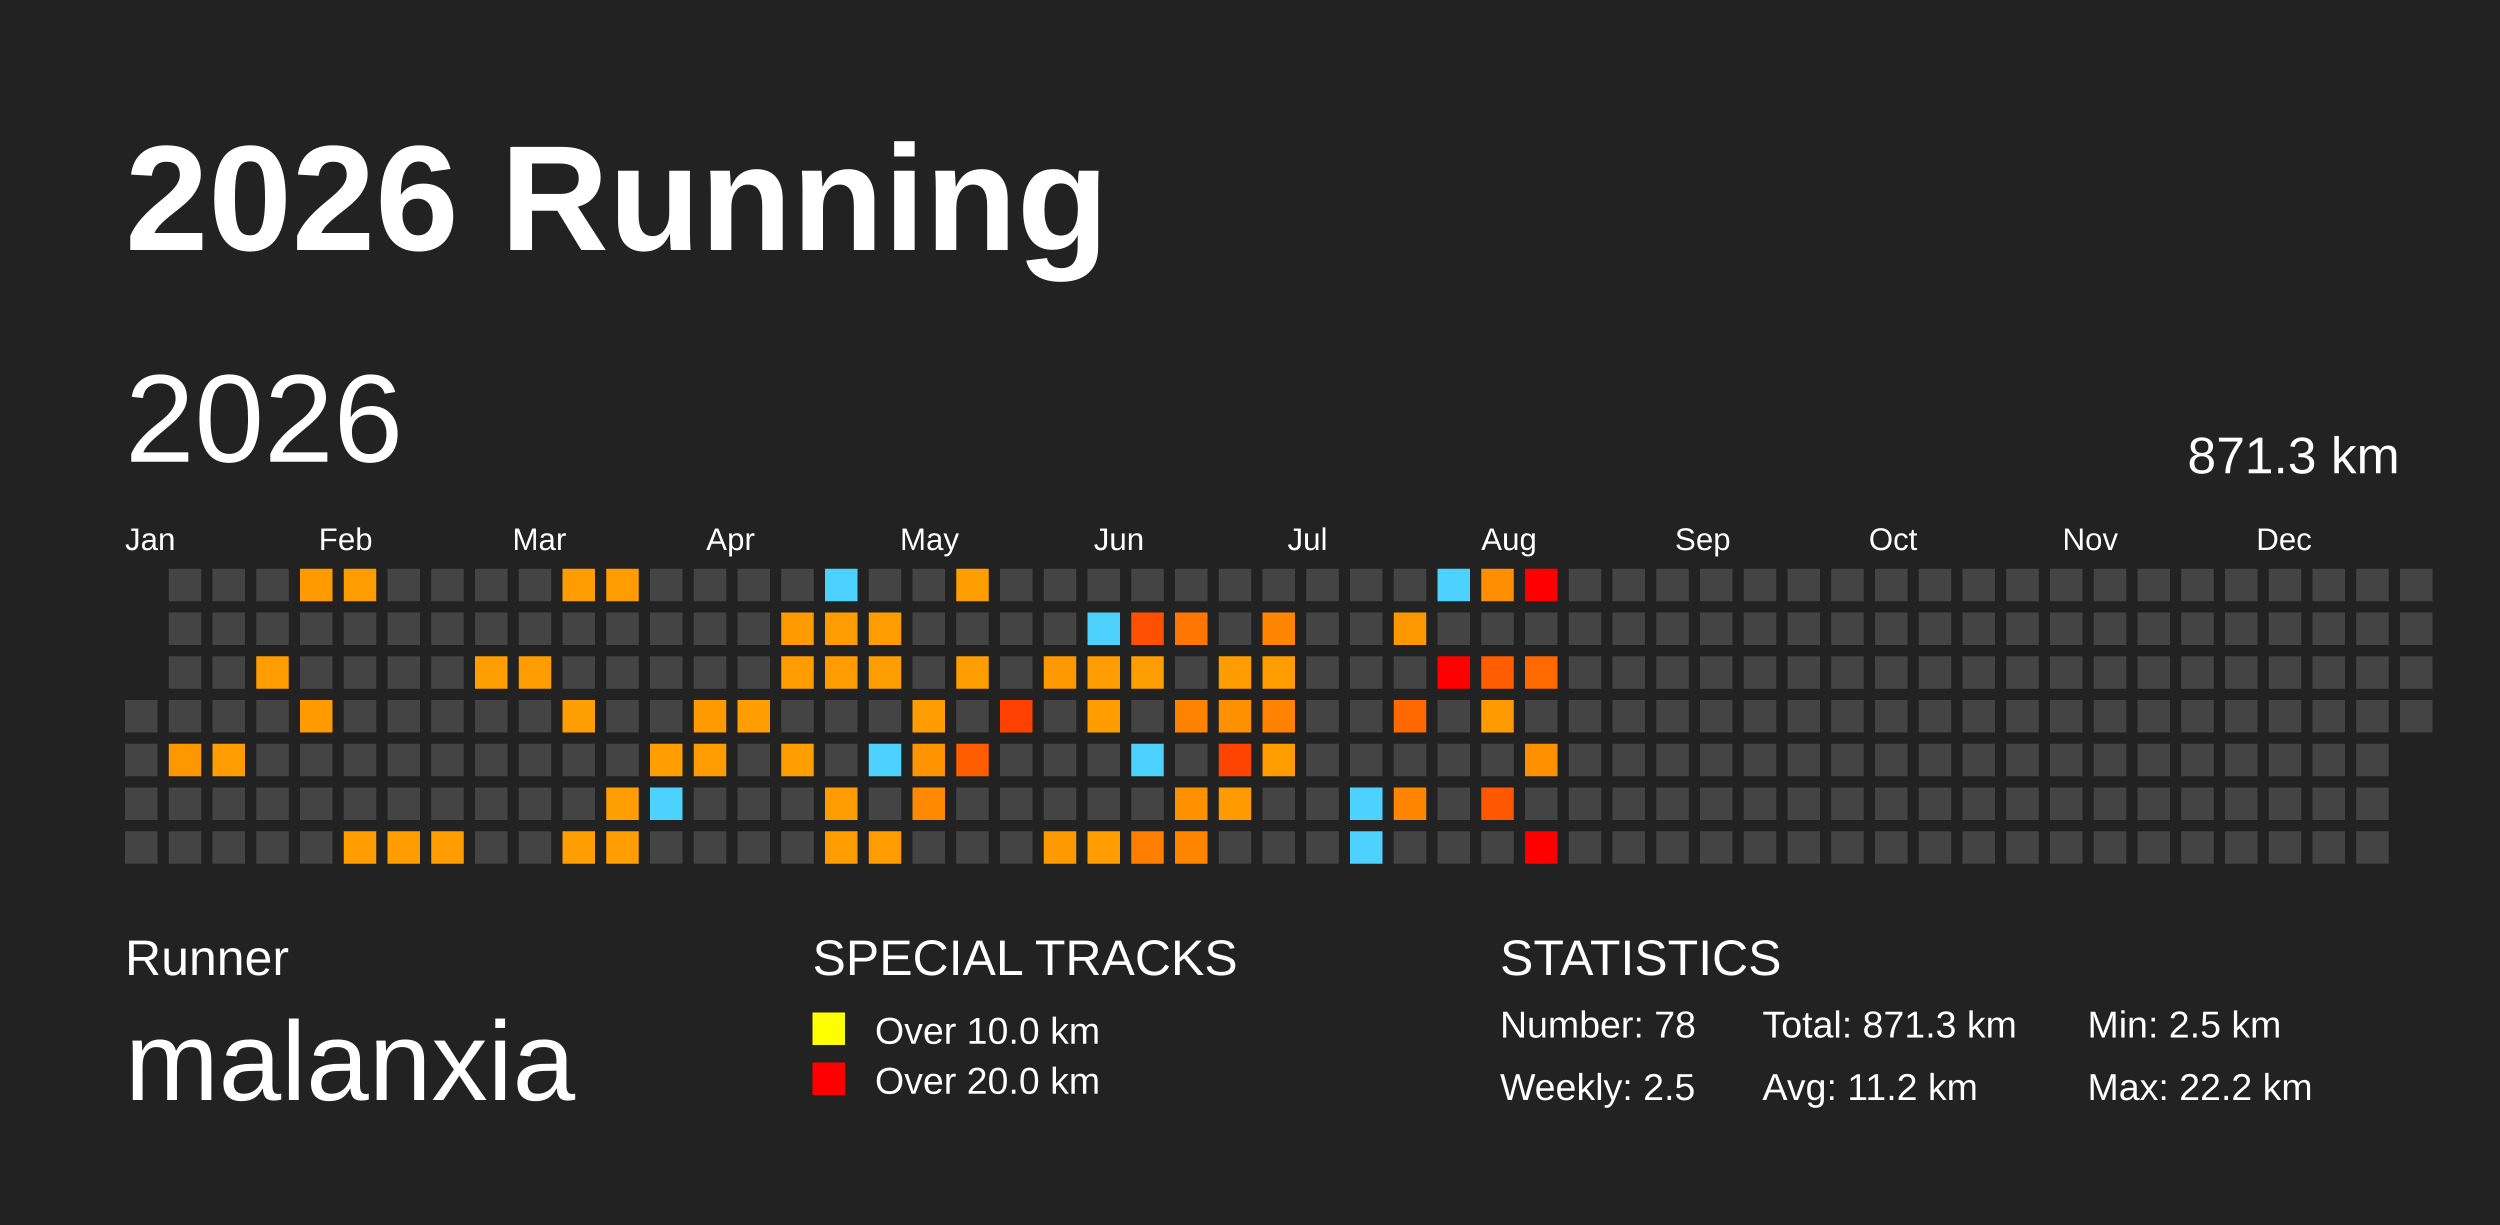
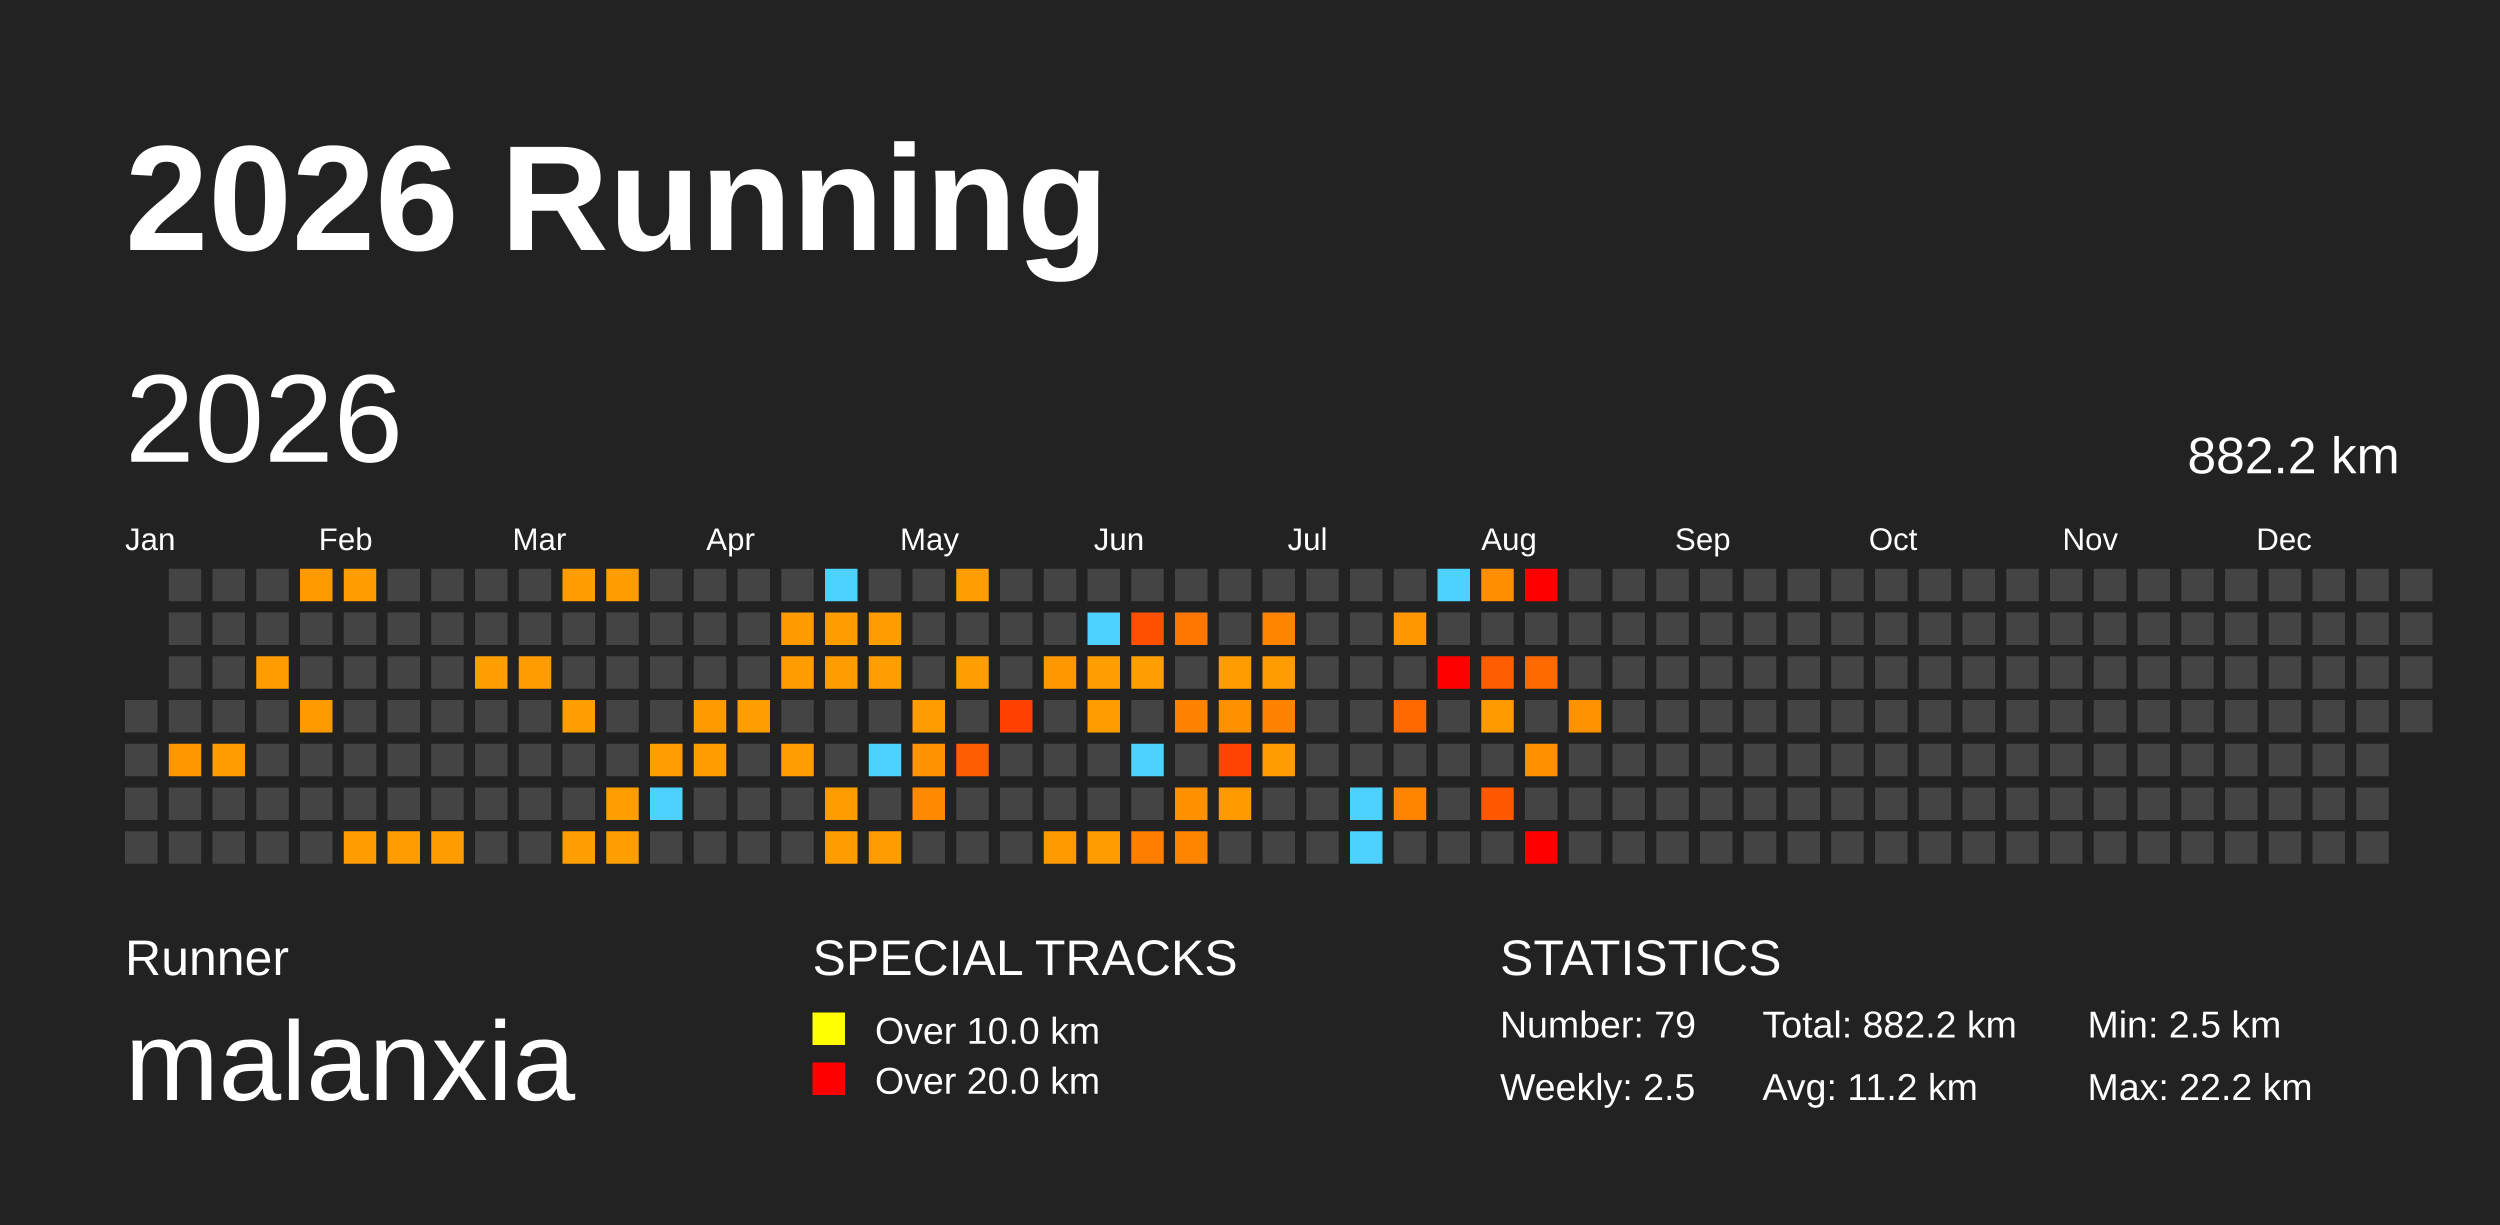
<svg xmlns="http://www.w3.org/2000/svg" baseProfile="full" height="98mm" version="1.1" viewBox="0,0,200,98" width="200mm">
  <defs />
  <rect fill="#222222" height="98" width="200" x="0" y="0" />
  <text fill="#FFFFFF" style="font-size:12px; font-family:Arial; font-weight:bold;" x="10" y="20">2026 Running</text>
  <text fill="#FFFFFF" style="font-size:4px; font-family:Arial" x="10" y="78">Runner</text>
  <text fill="#FFFFFF" style="font-size:9px; font-family:Arial" x="10" y="88">malanxia</text>
  <text fill="#FFFFFF" style="font-size:4px; font-family:Arial" x="65" y="78">SPECIAL TRACKS</text>
  <rect fill="yellow" height="2.6" width="2.6" x="65" y="81" />
  <text fill="#FFFFFF" style="font-size:3px; font-family:Arial" x="70" y="83.5">Over 10.0 km</text>
  <rect fill="red" height="2.6" width="2.6" x="65" y="85" />
  <text fill="#FFFFFF" style="font-size:3px; font-family:Arial" x="70" y="87.5">Over 20.0 km</text>
  <text fill="#FFFFFF" style="font-size:4px; font-family:Arial" x="120" y="78">STATISTICS</text>
-   <text fill="#FFFFFF" style="font-size:3px; font-family:Arial" x="120" y="83">Number: 78</text>
+   <text fill="#FFFFFF" style="font-size:3px; font-family:Arial" x="120" y="83">Number: 79</text>
  <text fill="#FFFFFF" style="font-size:3px; font-family:Arial" x="120" y="88">Weekly: 2.5</text>
-   <text fill="#FFFFFF" style="font-size:3px; font-family:Arial" x="141" y="83">Total: 871.3 km</text>
+   <text fill="#FFFFFF" style="font-size:3px; font-family:Arial" x="141" y="83">Total: 882.2 km</text>
  <text fill="#FFFFFF" style="font-size:3px; font-family:Arial" x="141" y="88">Avg: 11.2 km</text>
  <text fill="#FFFFFF" style="font-size:3px; font-family:Arial" x="167" y="83">Min: 2.5 km</text>
  <text fill="#FFFFFF" style="font-size:3px; font-family:Arial" x="167" y="88">Max: 22.2 km</text>
  <text dominant-baseline="hanging" fill="#FFFFFF" style="font-size:10.0px; font-family:Arial;" x="10" y="30">2026</text>
-   <text dominant-baseline="hanging" fill="#FFFFFF" style="font-size:4.125px; font-family:Arial;" x="175" y="35">871.3 km</text>
+   <text dominant-baseline="hanging" fill="#FFFFFF" style="font-size:4.125px; font-family:Arial;" x="175" y="35">882.2 km</text>
  <text fill="#FFFFFF" style="font-size:2.5px; font-family:Arial" x="10.0" y="44">Jan</text>
  <text fill="#FFFFFF" style="font-size:2.5px; font-family:Arial" x="25.5" y="44">Feb</text>
  <text fill="#FFFFFF" style="font-size:2.5px; font-family:Arial" x="41.0" y="44">Mar</text>
  <text fill="#FFFFFF" style="font-size:2.5px; font-family:Arial" x="56.5" y="44">Apr</text>
  <text fill="#FFFFFF" style="font-size:2.5px; font-family:Arial" x="72.0" y="44">May</text>
  <text fill="#FFFFFF" style="font-size:2.5px; font-family:Arial" x="87.5" y="44">Jun</text>
  <text fill="#FFFFFF" style="font-size:2.5px; font-family:Arial" x="103.0" y="44">Jul</text>
  <text fill="#FFFFFF" style="font-size:2.5px; font-family:Arial" x="118.5" y="44">Aug</text>
  <text fill="#FFFFFF" style="font-size:2.5px; font-family:Arial" x="134.0" y="44">Sep</text>
  <text fill="#FFFFFF" style="font-size:2.5px; font-family:Arial" x="149.5" y="44">Oct</text>
  <text fill="#FFFFFF" style="font-size:2.5px; font-family:Arial" x="165.0" y="44">Nov</text>
  <text fill="#FFFFFF" style="font-size:2.5px; font-family:Arial" x="180.5" y="44">Dec</text>
  <rect fill="#444444" height="2.6" width="2.6" x="10.0" y="56.0" />
  <rect fill="#444444" height="2.6" width="2.6" x="10.0" y="59.5" />
  <rect fill="#444444" height="2.6" width="2.6" x="10.0" y="63.0" />
  <rect fill="#444444" height="2.6" width="2.6" x="10.0" y="66.5" />
  <rect fill="#444444" height="2.6" width="2.6" x="13.5" y="45.5" />
  <rect fill="#444444" height="2.6" width="2.6" x="13.5" y="49.0" />
  <rect fill="#444444" height="2.6" width="2.6" x="13.5" y="52.5" />
  <rect fill="#444444" height="2.6" width="2.6" x="13.5" y="56.0" />
  <rect fill="#ff9800" height="2.6" width="2.6" x="13.5" y="59.5" />
  <rect fill="#444444" height="2.6" width="2.6" x="13.5" y="63.0" />
  <rect fill="#444444" height="2.6" width="2.6" x="13.5" y="66.5" />
  <rect fill="#444444" height="2.6" width="2.6" x="17.0" y="45.5" />
  <rect fill="#444444" height="2.6" width="2.6" x="17.0" y="49.0" />
  <rect fill="#444444" height="2.6" width="2.6" x="17.0" y="52.5" />
  <rect fill="#444444" height="2.6" width="2.6" x="17.0" y="56.0" />
  <rect fill="#ff9d00" height="2.6" width="2.6" x="17.0" y="59.5" />
  <rect fill="#444444" height="2.6" width="2.6" x="17.0" y="63.0" />
  <rect fill="#444444" height="2.6" width="2.6" x="17.0" y="66.5" />
  <rect fill="#444444" height="2.6" width="2.6" x="20.5" y="45.5" />
  <rect fill="#444444" height="2.6" width="2.6" x="20.5" y="49.0" />
  <rect fill="#ff9c00" height="2.6" width="2.6" x="20.5" y="52.5" />
  <rect fill="#444444" height="2.6" width="2.6" x="20.5" y="56.0" />
  <rect fill="#444444" height="2.6" width="2.6" x="20.5" y="59.5" />
  <rect fill="#444444" height="2.6" width="2.6" x="20.5" y="63.0" />
  <rect fill="#444444" height="2.6" width="2.6" x="20.5" y="66.5" />
  <rect fill="#ff9b00" height="2.6" width="2.6" x="24.0" y="45.5" />
  <rect fill="#444444" height="2.6" width="2.6" x="24.0" y="49.0" />
  <rect fill="#444444" height="2.6" width="2.6" x="24.0" y="52.5" />
  <rect fill="#ff9a00" height="2.6" width="2.6" x="24.0" y="56.0" />
  <rect fill="#444444" height="2.6" width="2.6" x="24.0" y="59.5" />
  <rect fill="#444444" height="2.6" width="2.6" x="24.0" y="63.0" />
  <rect fill="#444444" height="2.6" width="2.6" x="24.0" y="66.5" />
  <rect fill="#ff9d00" height="2.6" width="2.6" x="27.5" y="45.5" />
  <rect fill="#444444" height="2.6" width="2.6" x="27.5" y="49.0" />
  <rect fill="#444444" height="2.6" width="2.6" x="27.5" y="52.5" />
  <rect fill="#444444" height="2.6" width="2.6" x="27.5" y="56.0" />
  <rect fill="#444444" height="2.6" width="2.6" x="27.5" y="59.5" />
  <rect fill="#444444" height="2.6" width="2.6" x="27.5" y="63.0" />
  <rect fill="#ff9d00" height="2.6" width="2.6" x="27.5" y="66.5" />
  <rect fill="#444444" height="2.6" width="2.6" x="31.0" y="45.5" />
  <rect fill="#444444" height="2.6" width="2.6" x="31.0" y="49.0" />
  <rect fill="#444444" height="2.6" width="2.6" x="31.0" y="52.5" />
  <rect fill="#444444" height="2.6" width="2.6" x="31.0" y="56.0" />
  <rect fill="#444444" height="2.6" width="2.6" x="31.0" y="59.5" />
  <rect fill="#444444" height="2.6" width="2.6" x="31.0" y="63.0" />
  <rect fill="#ff9d00" height="2.6" width="2.6" x="31.0" y="66.5" />
  <rect fill="#444444" height="2.6" width="2.6" x="34.5" y="45.5" />
  <rect fill="#444444" height="2.6" width="2.6" x="34.5" y="49.0" />
  <rect fill="#444444" height="2.6" width="2.6" x="34.5" y="52.5" />
  <rect fill="#444444" height="2.6" width="2.6" x="34.5" y="56.0" />
  <rect fill="#444444" height="2.6" width="2.6" x="34.5" y="59.5" />
  <rect fill="#444444" height="2.6" width="2.6" x="34.5" y="63.0" />
  <rect fill="#ff9d00" height="2.6" width="2.6" x="34.5" y="66.5" />
  <rect fill="#444444" height="2.6" width="2.6" x="38.0" y="45.5" />
  <rect fill="#444444" height="2.6" width="2.6" x="38.0" y="49.0" />
  <rect fill="#ff9e00" height="2.6" width="2.6" x="38.0" y="52.5" />
  <rect fill="#444444" height="2.6" width="2.6" x="38.0" y="56.0" />
  <rect fill="#444444" height="2.6" width="2.6" x="38.0" y="59.5" />
  <rect fill="#444444" height="2.6" width="2.6" x="38.0" y="63.0" />
  <rect fill="#444444" height="2.6" width="2.6" x="38.0" y="66.5" />
  <rect fill="#444444" height="2.6" width="2.6" x="41.5" y="45.5" />
  <rect fill="#444444" height="2.6" width="2.6" x="41.5" y="49.0" />
  <rect fill="#ff9c00" height="2.6" width="2.6" x="41.5" y="52.5" />
  <rect fill="#444444" height="2.6" width="2.6" x="41.5" y="56.0" />
  <rect fill="#444444" height="2.6" width="2.6" x="41.5" y="59.5" />
  <rect fill="#444444" height="2.6" width="2.6" x="41.5" y="63.0" />
  <rect fill="#444444" height="2.6" width="2.6" x="41.5" y="66.5" />
  <rect fill="#ff9d00" height="2.6" width="2.6" x="45.0" y="45.5" />
  <rect fill="#444444" height="2.6" width="2.6" x="45.0" y="49.0" />
  <rect fill="#444444" height="2.6" width="2.6" x="45.0" y="52.5" />
  <rect fill="#ff9e00" height="2.6" width="2.6" x="45.0" y="56.0" />
  <rect fill="#444444" height="2.6" width="2.6" x="45.0" y="59.5" />
  <rect fill="#444444" height="2.6" width="2.6" x="45.0" y="63.0" />
  <rect fill="#ff9e00" height="2.6" width="2.6" x="45.0" y="66.5" />
  <rect fill="#ff9d00" height="2.6" width="2.6" x="48.5" y="45.5" />
  <rect fill="#444444" height="2.6" width="2.6" x="48.5" y="49.0" />
  <rect fill="#444444" height="2.6" width="2.6" x="48.5" y="52.5" />
  <rect fill="#444444" height="2.6" width="2.6" x="48.5" y="56.0" />
  <rect fill="#444444" height="2.6" width="2.6" x="48.5" y="59.5" />
  <rect fill="#ff9e00" height="2.6" width="2.6" x="48.5" y="63.0" />
  <rect fill="#ff9e00" height="2.6" width="2.6" x="48.5" y="66.5" />
  <rect fill="#444444" height="2.6" width="2.6" x="52.0" y="45.5" />
  <rect fill="#444444" height="2.6" width="2.6" x="52.0" y="49.0" />
  <rect fill="#444444" height="2.6" width="2.6" x="52.0" y="52.5" />
  <rect fill="#444444" height="2.6" width="2.6" x="52.0" y="56.0" />
  <rect fill="#ff9e00" height="2.6" width="2.6" x="52.0" y="59.5" />
  <rect fill="#4dd2ff" height="2.6" width="2.6" x="52.0" y="63.0" />
  <rect fill="#444444" height="2.6" width="2.6" x="52.0" y="66.5" />
  <rect fill="#444444" height="2.6" width="2.6" x="55.5" y="45.5" />
  <rect fill="#444444" height="2.6" width="2.6" x="55.5" y="49.0" />
  <rect fill="#444444" height="2.6" width="2.6" x="55.5" y="52.5" />
  <rect fill="#ff9a00" height="2.6" width="2.6" x="55.5" y="56.0" />
  <rect fill="#ff9d00" height="2.6" width="2.6" x="55.5" y="59.5" />
  <rect fill="#444444" height="2.6" width="2.6" x="55.5" y="63.0" />
  <rect fill="#444444" height="2.6" width="2.6" x="55.5" y="66.5" />
  <rect fill="#444444" height="2.6" width="2.6" x="59.0" y="45.5" />
  <rect fill="#444444" height="2.6" width="2.6" x="59.0" y="49.0" />
  <rect fill="#444444" height="2.6" width="2.6" x="59.0" y="52.5" />
  <rect fill="#ff9e00" height="2.6" width="2.6" x="59.0" y="56.0" />
  <rect fill="#444444" height="2.6" width="2.6" x="59.0" y="59.5" />
  <rect fill="#444444" height="2.6" width="2.6" x="59.0" y="63.0" />
  <rect fill="#444444" height="2.6" width="2.6" x="59.0" y="66.5" />
  <rect fill="#444444" height="2.6" width="2.6" x="62.5" y="45.5" />
  <rect fill="#ff9a00" height="2.6" width="2.6" x="62.5" y="49.0" />
  <rect fill="#ff9d00" height="2.6" width="2.6" x="62.5" y="52.5" />
  <rect fill="#444444" height="2.6" width="2.6" x="62.5" y="56.0" />
  <rect fill="#ff9e00" height="2.6" width="2.6" x="62.5" y="59.5" />
  <rect fill="#444444" height="2.6" width="2.6" x="62.5" y="63.0" />
  <rect fill="#444444" height="2.6" width="2.6" x="62.5" y="66.5" />
  <rect fill="#4dd2ff" height="2.6" width="2.6" x="66.0" y="45.5" />
  <rect fill="#ff9d00" height="2.6" width="2.6" x="66.0" y="49.0" />
  <rect fill="#ff9d00" height="2.6" width="2.6" x="66.0" y="52.5" />
  <rect fill="#444444" height="2.6" width="2.6" x="66.0" y="56.0" />
  <rect fill="#444444" height="2.6" width="2.6" x="66.0" y="59.5" />
  <rect fill="#ff9d00" height="2.6" width="2.6" x="66.0" y="63.0" />
  <rect fill="#ff9d00" height="2.6" width="2.6" x="66.0" y="66.5" />
  <rect fill="#444444" height="2.6" width="2.6" x="69.5" y="45.5" />
  <rect fill="#ff9d00" height="2.6" width="2.6" x="69.5" y="49.0" />
  <rect fill="#ff9e00" height="2.6" width="2.6" x="69.5" y="52.5" />
  <rect fill="#444444" height="2.6" width="2.6" x="69.5" y="56.0" />
  <rect fill="#4dd2ff" height="2.6" width="2.6" x="69.5" y="59.5" />
  <rect fill="#444444" height="2.6" width="2.6" x="69.5" y="63.0" />
  <rect fill="#ff9d00" height="2.6" width="2.6" x="69.5" y="66.5" />
  <rect fill="#444444" height="2.6" width="2.6" x="73.0" y="45.5" />
  <rect fill="#444444" height="2.6" width="2.6" x="73.0" y="49.0" />
  <rect fill="#444444" height="2.6" width="2.6" x="73.0" y="52.5" />
  <rect fill="#ff9c00" height="2.6" width="2.6" x="73.0" y="56.0" />
  <rect fill="#ff9300" height="2.6" width="2.6" x="73.0" y="59.5" />
  <rect fill="#ff8900" height="2.6" width="2.6" x="73.0" y="63.0" />
  <rect fill="#444444" height="2.6" width="2.6" x="73.0" y="66.5" />
  <rect fill="#ff9e00" height="2.6" width="2.6" x="76.5" y="45.5" />
  <rect fill="#444444" height="2.6" width="2.6" x="76.5" y="49.0" />
  <rect fill="#ff9e00" height="2.6" width="2.6" x="76.5" y="52.5" />
  <rect fill="#444444" height="2.6" width="2.6" x="76.5" y="56.0" />
  <rect fill="#ff5d00" height="2.6" width="2.6" x="76.5" y="59.5" />
  <rect fill="#444444" height="2.6" width="2.6" x="76.5" y="63.0" />
  <rect fill="#444444" height="2.6" width="2.6" x="76.5" y="66.5" />
  <rect fill="#444444" height="2.6" width="2.6" x="80.0" y="45.5" />
  <rect fill="#444444" height="2.6" width="2.6" x="80.0" y="49.0" />
  <rect fill="#444444" height="2.6" width="2.6" x="80.0" y="52.5" />
  <rect fill="#ff4100" height="2.6" width="2.6" x="80.0" y="56.0" />
  <rect fill="#444444" height="2.6" width="2.6" x="80.0" y="59.5" />
  <rect fill="#444444" height="2.6" width="2.6" x="80.0" y="63.0" />
  <rect fill="#444444" height="2.6" width="2.6" x="80.0" y="66.5" />
  <rect fill="#444444" height="2.6" width="2.6" x="83.5" y="45.5" />
  <rect fill="#444444" height="2.6" width="2.6" x="83.5" y="49.0" />
  <rect fill="#ff9800" height="2.6" width="2.6" x="83.5" y="52.5" />
  <rect fill="#444444" height="2.6" width="2.6" x="83.5" y="56.0" />
  <rect fill="#444444" height="2.6" width="2.6" x="83.5" y="59.5" />
  <rect fill="#444444" height="2.6" width="2.6" x="83.5" y="63.0" />
  <rect fill="#ff9900" height="2.6" width="2.6" x="83.5" y="66.5" />
  <rect fill="#444444" height="2.6" width="2.6" x="87.0" y="45.5" />
  <rect fill="#4dd2ff" height="2.6" width="2.6" x="87.0" y="49.0" />
  <rect fill="#ff9e00" height="2.6" width="2.6" x="87.0" y="52.5" />
  <rect fill="#ff9d00" height="2.6" width="2.6" x="87.0" y="56.0" />
  <rect fill="#444444" height="2.6" width="2.6" x="87.0" y="59.5" />
  <rect fill="#444444" height="2.6" width="2.6" x="87.0" y="63.0" />
  <rect fill="#ff9d00" height="2.6" width="2.6" x="87.0" y="66.5" />
  <rect fill="#444444" height="2.6" width="2.6" x="90.5" y="45.5" />
  <rect fill="#ff4f00" height="2.6" width="2.6" x="90.5" y="49.0" />
  <rect fill="#ff9e00" height="2.6" width="2.6" x="90.5" y="52.5" />
  <rect fill="#444444" height="2.6" width="2.6" x="90.5" y="56.0" />
  <rect fill="#4dd2ff" height="2.6" width="2.6" x="90.5" y="59.5" />
  <rect fill="#444444" height="2.6" width="2.6" x="90.5" y="63.0" />
  <rect fill="#ff7e00" height="2.6" width="2.6" x="90.5" y="66.5" />
  <rect fill="#444444" height="2.6" width="2.6" x="94.0" y="45.5" />
  <rect fill="#ff7700" height="2.6" width="2.6" x="94.0" y="49.0" />
  <rect fill="#444444" height="2.6" width="2.6" x="94.0" y="52.5" />
  <rect fill="#ff8300" height="2.6" width="2.6" x="94.0" y="56.0" />
  <rect fill="#444444" height="2.6" width="2.6" x="94.0" y="59.5" />
  <rect fill="#ff9000" height="2.6" width="2.6" x="94.0" y="63.0" />
  <rect fill="#ff8400" height="2.6" width="2.6" x="94.0" y="66.5" />
  <rect fill="#444444" height="2.6" width="2.6" x="97.5" y="45.5" />
  <rect fill="#444444" height="2.6" width="2.6" x="97.5" y="49.0" />
  <rect fill="#ff9d00" height="2.6" width="2.6" x="97.5" y="52.5" />
  <rect fill="#ff9100" height="2.6" width="2.6" x="97.5" y="56.0" />
  <rect fill="#ff4300" height="2.6" width="2.6" x="97.5" y="59.5" />
  <rect fill="#ff9b00" height="2.6" width="2.6" x="97.5" y="63.0" />
  <rect fill="#444444" height="2.6" width="2.6" x="97.5" y="66.5" />
  <rect fill="#444444" height="2.6" width="2.6" x="101.0" y="45.5" />
  <rect fill="#ff8400" height="2.6" width="2.6" x="101.0" y="49.0" />
  <rect fill="#ff9d00" height="2.6" width="2.6" x="101.0" y="52.5" />
  <rect fill="#ff8300" height="2.6" width="2.6" x="101.0" y="56.0" />
  <rect fill="#ff9d00" height="2.6" width="2.6" x="101.0" y="59.5" />
  <rect fill="#444444" height="2.6" width="2.6" x="101.0" y="63.0" />
  <rect fill="#444444" height="2.6" width="2.6" x="101.0" y="66.5" />
  <rect fill="#444444" height="2.6" width="2.6" x="104.5" y="45.5" />
  <rect fill="#444444" height="2.6" width="2.6" x="104.5" y="49.0" />
  <rect fill="#444444" height="2.6" width="2.6" x="104.5" y="52.5" />
  <rect fill="#444444" height="2.6" width="2.6" x="104.5" y="56.0" />
  <rect fill="#444444" height="2.6" width="2.6" x="104.5" y="59.5" />
  <rect fill="#444444" height="2.6" width="2.6" x="104.5" y="63.0" />
  <rect fill="#444444" height="2.6" width="2.6" x="104.5" y="66.5" />
  <rect fill="#444444" height="2.6" width="2.6" x="108.0" y="45.5" />
  <rect fill="#444444" height="2.6" width="2.6" x="108.0" y="49.0" />
  <rect fill="#444444" height="2.6" width="2.6" x="108.0" y="52.5" />
  <rect fill="#444444" height="2.6" width="2.6" x="108.0" y="56.0" />
  <rect fill="#444444" height="2.6" width="2.6" x="108.0" y="59.5" />
  <rect fill="#4dd2ff" height="2.6" width="2.6" x="108.0" y="63.0" />
  <rect fill="#4dd2ff" height="2.6" width="2.6" x="108.0" y="66.5" />
  <rect fill="#444444" height="2.6" width="2.6" x="111.5" y="45.5" />
  <rect fill="#ff9700" height="2.6" width="2.6" x="111.5" y="49.0" />
  <rect fill="#444444" height="2.6" width="2.6" x="111.5" y="52.5" />
  <rect fill="#ff6900" height="2.6" width="2.6" x="111.5" y="56.0" />
  <rect fill="#444444" height="2.6" width="2.6" x="111.5" y="59.5" />
  <rect fill="#ff8400" height="2.6" width="2.6" x="111.5" y="63.0" />
  <rect fill="#444444" height="2.6" width="2.6" x="111.5" y="66.5" />
  <rect fill="#4dd2ff" height="2.6" width="2.6" x="115.0" y="45.5" />
  <rect fill="#444444" height="2.6" width="2.6" x="115.0" y="49.0" />
  <rect fill="red" height="2.6" width="2.6" x="115.0" y="52.5" />
  <rect fill="#444444" height="2.6" width="2.6" x="115.0" y="56.0" />
  <rect fill="#444444" height="2.6" width="2.6" x="115.0" y="59.5" />
  <rect fill="#444444" height="2.6" width="2.6" x="115.0" y="63.0" />
  <rect fill="#444444" height="2.6" width="2.6" x="115.0" y="66.5" />
  <rect fill="#ff8e00" height="2.6" width="2.6" x="118.5" y="45.5" />
  <rect fill="#444444" height="2.6" width="2.6" x="118.5" y="49.0" />
  <rect fill="#ff5d00" height="2.6" width="2.6" x="118.5" y="52.5" />
  <rect fill="#ff9b00" height="2.6" width="2.6" x="118.5" y="56.0" />
  <rect fill="#444444" height="2.6" width="2.6" x="118.5" y="59.5" />
  <rect fill="#ff5800" height="2.6" width="2.6" x="118.5" y="63.0" />
  <rect fill="#444444" height="2.6" width="2.6" x="118.5" y="66.5" />
  <rect fill="red" height="2.6" width="2.6" x="122.0" y="45.5" />
  <rect fill="#444444" height="2.6" width="2.6" x="122.0" y="49.0" />
  <rect fill="#ff6a00" height="2.6" width="2.6" x="122.0" y="52.5" />
  <rect fill="#444444" height="2.6" width="2.6" x="122.0" y="56.0" />
  <rect fill="#ff9100" height="2.6" width="2.6" x="122.0" y="59.5" />
  <rect fill="#444444" height="2.6" width="2.6" x="122.0" y="63.0" />
  <rect fill="red" height="2.6" width="2.6" x="122.0" y="66.5" />
  <rect fill="#444444" height="2.6" width="2.6" x="125.5" y="45.5" />
  <rect fill="#444444" height="2.6" width="2.6" x="125.5" y="49.0" />
  <rect fill="#444444" height="2.6" width="2.6" x="125.5" y="52.5" />
-   <rect fill="#444444" height="2.6" width="2.6" x="125.5" y="56.0" />
+   <rect fill="#ff9200" height="2.6" width="2.6" x="125.5" y="56.0" />
  <rect fill="#444444" height="2.6" width="2.6" x="125.5" y="59.5" />
  <rect fill="#444444" height="2.6" width="2.6" x="125.5" y="63.0" />
  <rect fill="#444444" height="2.6" width="2.6" x="125.5" y="66.5" />
  <rect fill="#444444" height="2.6" width="2.6" x="129.0" y="45.5" />
  <rect fill="#444444" height="2.6" width="2.6" x="129.0" y="49.0" />
  <rect fill="#444444" height="2.6" width="2.6" x="129.0" y="52.5" />
  <rect fill="#444444" height="2.6" width="2.6" x="129.0" y="56.0" />
  <rect fill="#444444" height="2.6" width="2.6" x="129.0" y="59.5" />
  <rect fill="#444444" height="2.6" width="2.6" x="129.0" y="63.0" />
  <rect fill="#444444" height="2.6" width="2.6" x="129.0" y="66.5" />
  <rect fill="#444444" height="2.6" width="2.6" x="132.5" y="45.5" />
  <rect fill="#444444" height="2.6" width="2.6" x="132.5" y="49.0" />
  <rect fill="#444444" height="2.6" width="2.6" x="132.5" y="52.5" />
  <rect fill="#444444" height="2.6" width="2.6" x="132.5" y="56.0" />
  <rect fill="#444444" height="2.6" width="2.6" x="132.5" y="59.5" />
  <rect fill="#444444" height="2.6" width="2.6" x="132.5" y="63.0" />
  <rect fill="#444444" height="2.6" width="2.6" x="132.5" y="66.5" />
  <rect fill="#444444" height="2.6" width="2.6" x="136.0" y="45.5" />
  <rect fill="#444444" height="2.6" width="2.6" x="136.0" y="49.0" />
  <rect fill="#444444" height="2.6" width="2.6" x="136.0" y="52.5" />
  <rect fill="#444444" height="2.6" width="2.6" x="136.0" y="56.0" />
  <rect fill="#444444" height="2.6" width="2.6" x="136.0" y="59.5" />
  <rect fill="#444444" height="2.6" width="2.6" x="136.0" y="63.0" />
  <rect fill="#444444" height="2.6" width="2.6" x="136.0" y="66.5" />
  <rect fill="#444444" height="2.6" width="2.6" x="139.5" y="45.5" />
  <rect fill="#444444" height="2.6" width="2.6" x="139.5" y="49.0" />
  <rect fill="#444444" height="2.6" width="2.6" x="139.5" y="52.5" />
  <rect fill="#444444" height="2.6" width="2.6" x="139.5" y="56.0" />
  <rect fill="#444444" height="2.6" width="2.6" x="139.5" y="59.5" />
  <rect fill="#444444" height="2.6" width="2.6" x="139.5" y="63.0" />
  <rect fill="#444444" height="2.6" width="2.6" x="139.5" y="66.5" />
  <rect fill="#444444" height="2.6" width="2.6" x="143.0" y="45.5" />
  <rect fill="#444444" height="2.6" width="2.6" x="143.0" y="49.0" />
  <rect fill="#444444" height="2.6" width="2.6" x="143.0" y="52.5" />
  <rect fill="#444444" height="2.6" width="2.6" x="143.0" y="56.0" />
  <rect fill="#444444" height="2.6" width="2.6" x="143.0" y="59.5" />
  <rect fill="#444444" height="2.6" width="2.6" x="143.0" y="63.0" />
  <rect fill="#444444" height="2.6" width="2.6" x="143.0" y="66.5" />
  <rect fill="#444444" height="2.6" width="2.6" x="146.5" y="45.5" />
  <rect fill="#444444" height="2.6" width="2.6" x="146.5" y="49.0" />
  <rect fill="#444444" height="2.6" width="2.6" x="146.5" y="52.5" />
  <rect fill="#444444" height="2.6" width="2.6" x="146.5" y="56.0" />
  <rect fill="#444444" height="2.6" width="2.6" x="146.5" y="59.5" />
  <rect fill="#444444" height="2.6" width="2.6" x="146.5" y="63.0" />
  <rect fill="#444444" height="2.6" width="2.6" x="146.5" y="66.5" />
  <rect fill="#444444" height="2.6" width="2.6" x="150.0" y="45.5" />
  <rect fill="#444444" height="2.6" width="2.6" x="150.0" y="49.0" />
  <rect fill="#444444" height="2.6" width="2.6" x="150.0" y="52.5" />
  <rect fill="#444444" height="2.6" width="2.6" x="150.0" y="56.0" />
  <rect fill="#444444" height="2.6" width="2.6" x="150.0" y="59.5" />
  <rect fill="#444444" height="2.6" width="2.6" x="150.0" y="63.0" />
  <rect fill="#444444" height="2.6" width="2.6" x="150.0" y="66.5" />
  <rect fill="#444444" height="2.6" width="2.6" x="153.5" y="45.5" />
  <rect fill="#444444" height="2.6" width="2.6" x="153.5" y="49.0" />
  <rect fill="#444444" height="2.6" width="2.6" x="153.5" y="52.5" />
  <rect fill="#444444" height="2.6" width="2.6" x="153.5" y="56.0" />
  <rect fill="#444444" height="2.6" width="2.6" x="153.5" y="59.5" />
  <rect fill="#444444" height="2.6" width="2.6" x="153.5" y="63.0" />
  <rect fill="#444444" height="2.6" width="2.6" x="153.5" y="66.5" />
  <rect fill="#444444" height="2.6" width="2.6" x="157.0" y="45.5" />
  <rect fill="#444444" height="2.6" width="2.6" x="157.0" y="49.0" />
  <rect fill="#444444" height="2.6" width="2.6" x="157.0" y="52.5" />
  <rect fill="#444444" height="2.6" width="2.6" x="157.0" y="56.0" />
  <rect fill="#444444" height="2.6" width="2.6" x="157.0" y="59.5" />
  <rect fill="#444444" height="2.6" width="2.6" x="157.0" y="63.0" />
  <rect fill="#444444" height="2.6" width="2.6" x="157.0" y="66.5" />
  <rect fill="#444444" height="2.6" width="2.6" x="160.5" y="45.5" />
  <rect fill="#444444" height="2.6" width="2.6" x="160.5" y="49.0" />
  <rect fill="#444444" height="2.6" width="2.6" x="160.5" y="52.5" />
  <rect fill="#444444" height="2.6" width="2.6" x="160.5" y="56.0" />
  <rect fill="#444444" height="2.6" width="2.6" x="160.5" y="59.5" />
  <rect fill="#444444" height="2.6" width="2.6" x="160.5" y="63.0" />
  <rect fill="#444444" height="2.6" width="2.6" x="160.5" y="66.5" />
  <rect fill="#444444" height="2.6" width="2.6" x="164.0" y="45.5" />
  <rect fill="#444444" height="2.6" width="2.6" x="164.0" y="49.0" />
  <rect fill="#444444" height="2.6" width="2.6" x="164.0" y="52.5" />
  <rect fill="#444444" height="2.6" width="2.6" x="164.0" y="56.0" />
  <rect fill="#444444" height="2.6" width="2.6" x="164.0" y="59.5" />
  <rect fill="#444444" height="2.6" width="2.6" x="164.0" y="63.0" />
  <rect fill="#444444" height="2.6" width="2.6" x="164.0" y="66.5" />
  <rect fill="#444444" height="2.6" width="2.6" x="167.5" y="45.5" />
  <rect fill="#444444" height="2.6" width="2.6" x="167.5" y="49.0" />
  <rect fill="#444444" height="2.6" width="2.6" x="167.5" y="52.5" />
  <rect fill="#444444" height="2.6" width="2.6" x="167.5" y="56.0" />
  <rect fill="#444444" height="2.6" width="2.6" x="167.5" y="59.5" />
  <rect fill="#444444" height="2.6" width="2.6" x="167.5" y="63.0" />
  <rect fill="#444444" height="2.6" width="2.6" x="167.5" y="66.5" />
  <rect fill="#444444" height="2.6" width="2.6" x="171.0" y="45.5" />
  <rect fill="#444444" height="2.6" width="2.6" x="171.0" y="49.0" />
  <rect fill="#444444" height="2.6" width="2.6" x="171.0" y="52.5" />
  <rect fill="#444444" height="2.6" width="2.6" x="171.0" y="56.0" />
  <rect fill="#444444" height="2.6" width="2.6" x="171.0" y="59.5" />
  <rect fill="#444444" height="2.6" width="2.6" x="171.0" y="63.0" />
  <rect fill="#444444" height="2.6" width="2.6" x="171.0" y="66.5" />
  <rect fill="#444444" height="2.6" width="2.6" x="174.5" y="45.5" />
  <rect fill="#444444" height="2.6" width="2.6" x="174.5" y="49.0" />
  <rect fill="#444444" height="2.6" width="2.6" x="174.5" y="52.5" />
  <rect fill="#444444" height="2.6" width="2.6" x="174.5" y="56.0" />
  <rect fill="#444444" height="2.6" width="2.6" x="174.5" y="59.5" />
  <rect fill="#444444" height="2.6" width="2.6" x="174.5" y="63.0" />
  <rect fill="#444444" height="2.6" width="2.6" x="174.5" y="66.5" />
  <rect fill="#444444" height="2.6" width="2.6" x="178.0" y="45.5" />
  <rect fill="#444444" height="2.6" width="2.6" x="178.0" y="49.0" />
  <rect fill="#444444" height="2.6" width="2.6" x="178.0" y="52.5" />
  <rect fill="#444444" height="2.6" width="2.6" x="178.0" y="56.0" />
  <rect fill="#444444" height="2.6" width="2.6" x="178.0" y="59.5" />
  <rect fill="#444444" height="2.6" width="2.6" x="178.0" y="63.0" />
  <rect fill="#444444" height="2.6" width="2.6" x="178.0" y="66.5" />
  <rect fill="#444444" height="2.6" width="2.6" x="181.5" y="45.5" />
  <rect fill="#444444" height="2.6" width="2.6" x="181.5" y="49.0" />
  <rect fill="#444444" height="2.6" width="2.6" x="181.5" y="52.5" />
  <rect fill="#444444" height="2.6" width="2.6" x="181.5" y="56.0" />
  <rect fill="#444444" height="2.6" width="2.6" x="181.5" y="59.5" />
  <rect fill="#444444" height="2.6" width="2.6" x="181.5" y="63.0" />
  <rect fill="#444444" height="2.6" width="2.6" x="181.5" y="66.5" />
  <rect fill="#444444" height="2.6" width="2.6" x="185.0" y="45.5" />
  <rect fill="#444444" height="2.6" width="2.6" x="185.0" y="49.0" />
  <rect fill="#444444" height="2.6" width="2.6" x="185.0" y="52.5" />
  <rect fill="#444444" height="2.6" width="2.6" x="185.0" y="56.0" />
  <rect fill="#444444" height="2.6" width="2.6" x="185.0" y="59.5" />
  <rect fill="#444444" height="2.6" width="2.6" x="185.0" y="63.0" />
  <rect fill="#444444" height="2.6" width="2.6" x="185.0" y="66.5" />
  <rect fill="#444444" height="2.6" width="2.6" x="188.5" y="45.5" />
  <rect fill="#444444" height="2.6" width="2.6" x="188.5" y="49.0" />
  <rect fill="#444444" height="2.6" width="2.6" x="188.5" y="52.5" />
  <rect fill="#444444" height="2.6" width="2.6" x="188.5" y="56.0" />
  <rect fill="#444444" height="2.6" width="2.6" x="188.5" y="59.5" />
  <rect fill="#444444" height="2.6" width="2.6" x="188.5" y="63.0" />
  <rect fill="#444444" height="2.6" width="2.6" x="188.5" y="66.5" />
  <rect fill="#444444" height="2.6" width="2.6" x="192.0" y="45.5" />
  <rect fill="#444444" height="2.6" width="2.6" x="192.0" y="49.0" />
  <rect fill="#444444" height="2.6" width="2.6" x="192.0" y="52.5" />
  <rect fill="#444444" height="2.6" width="2.6" x="192.0" y="56.0" />
</svg>
